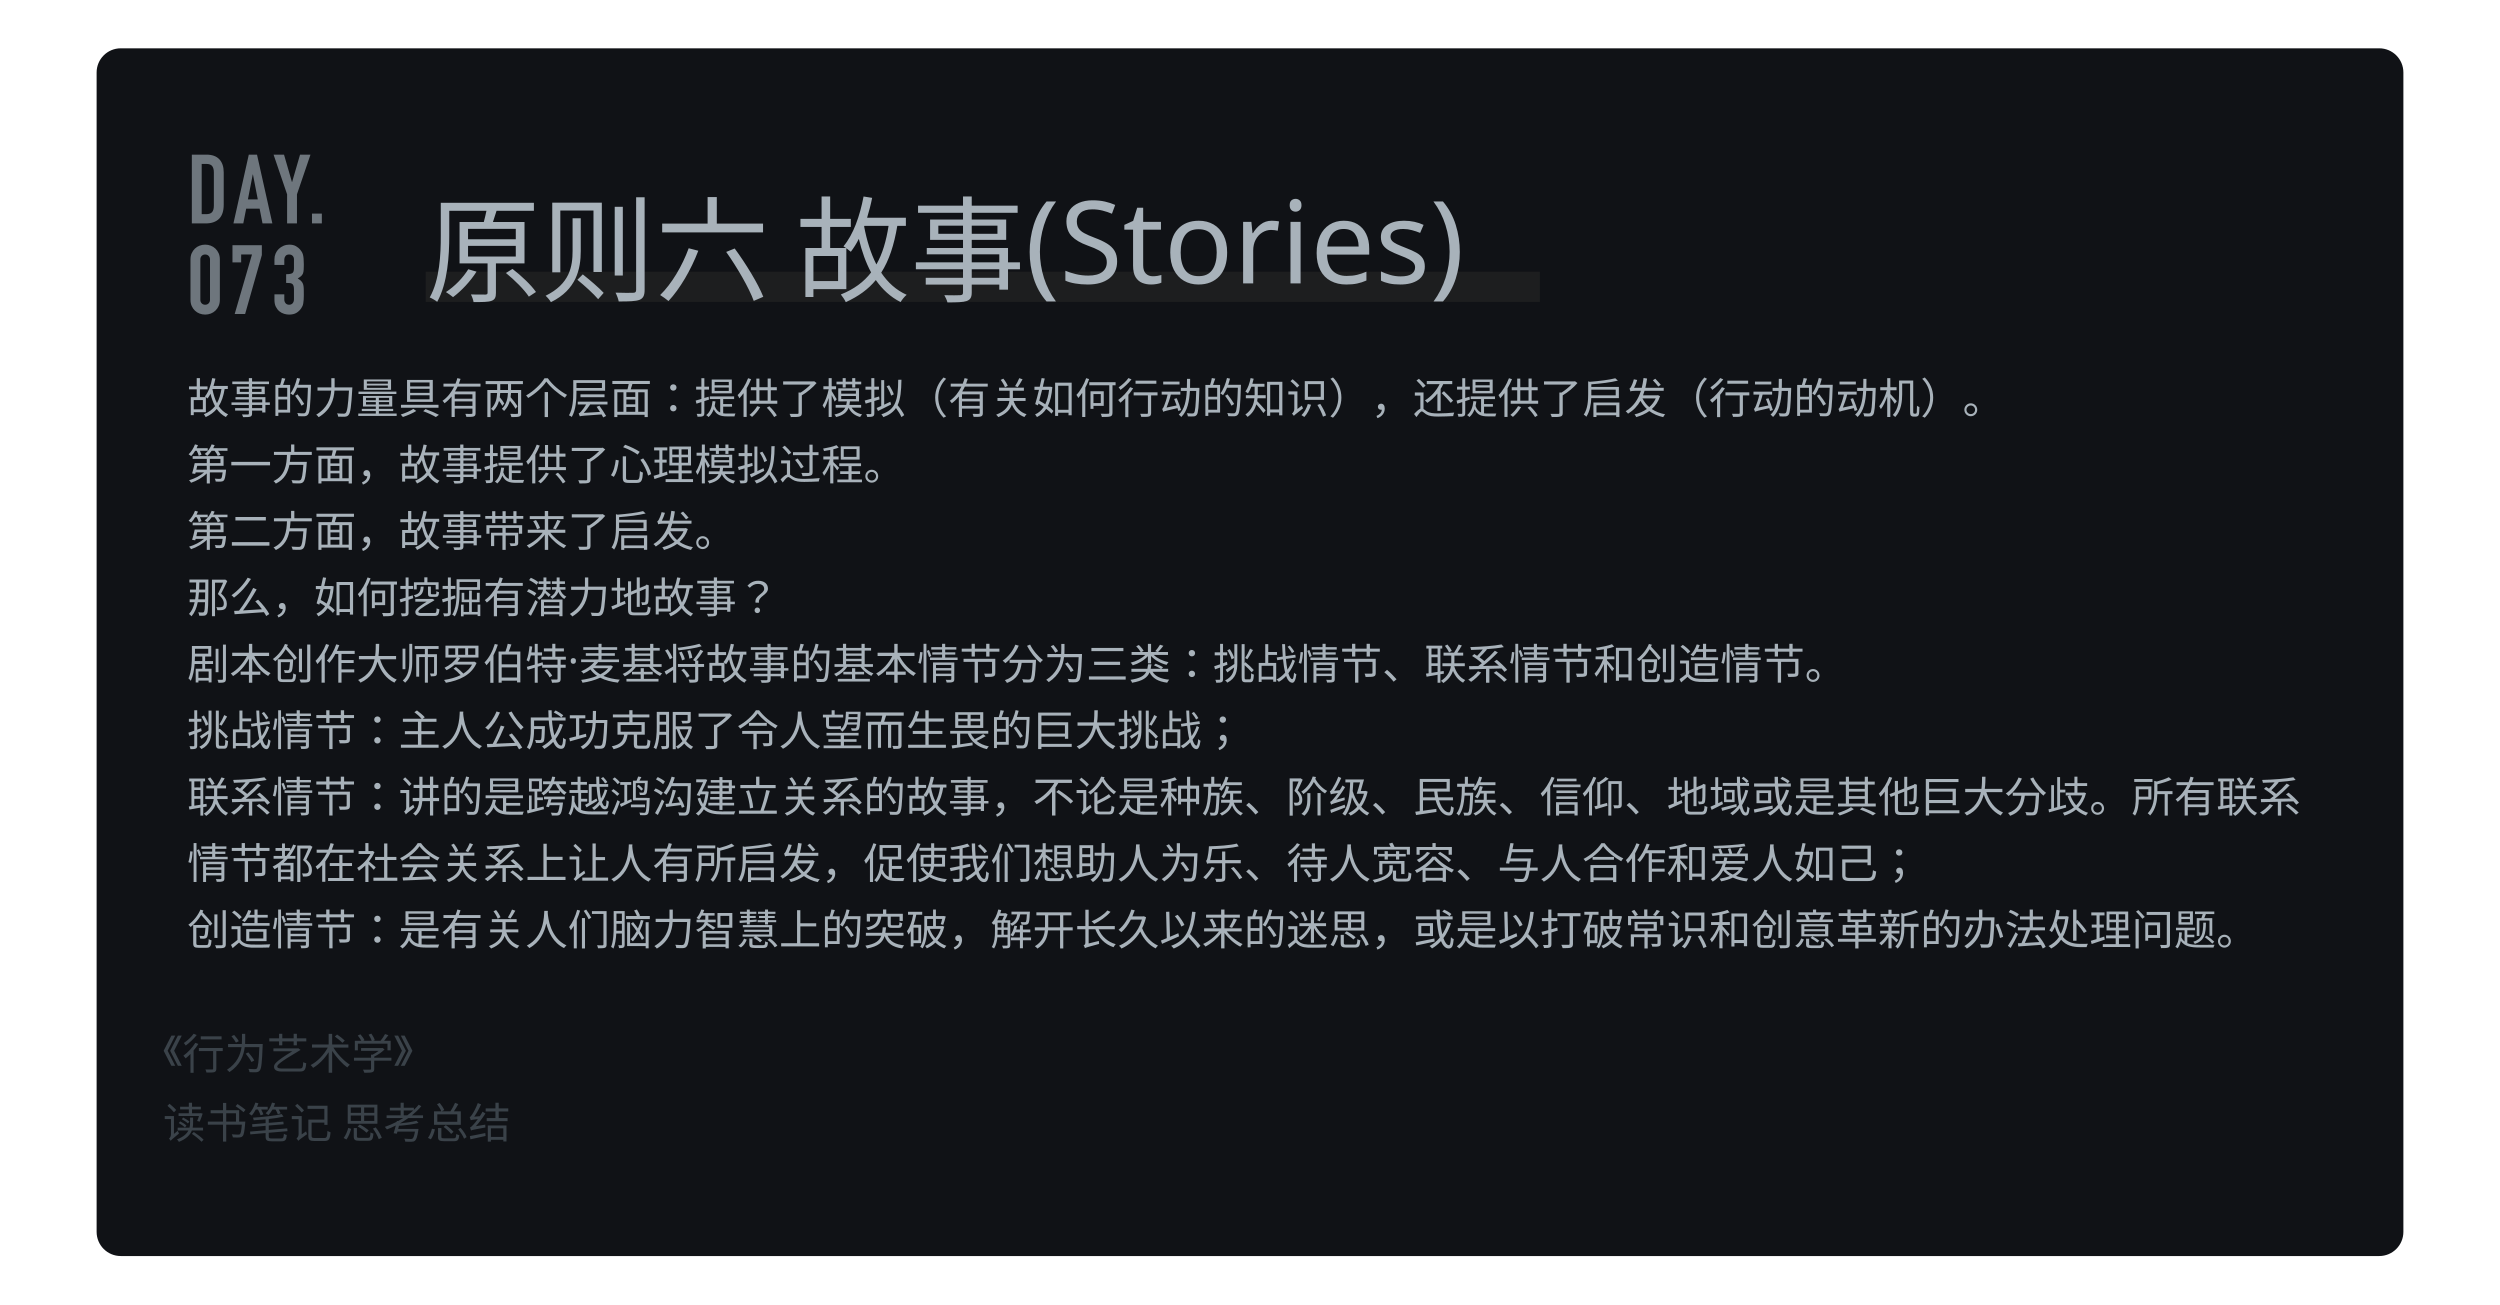
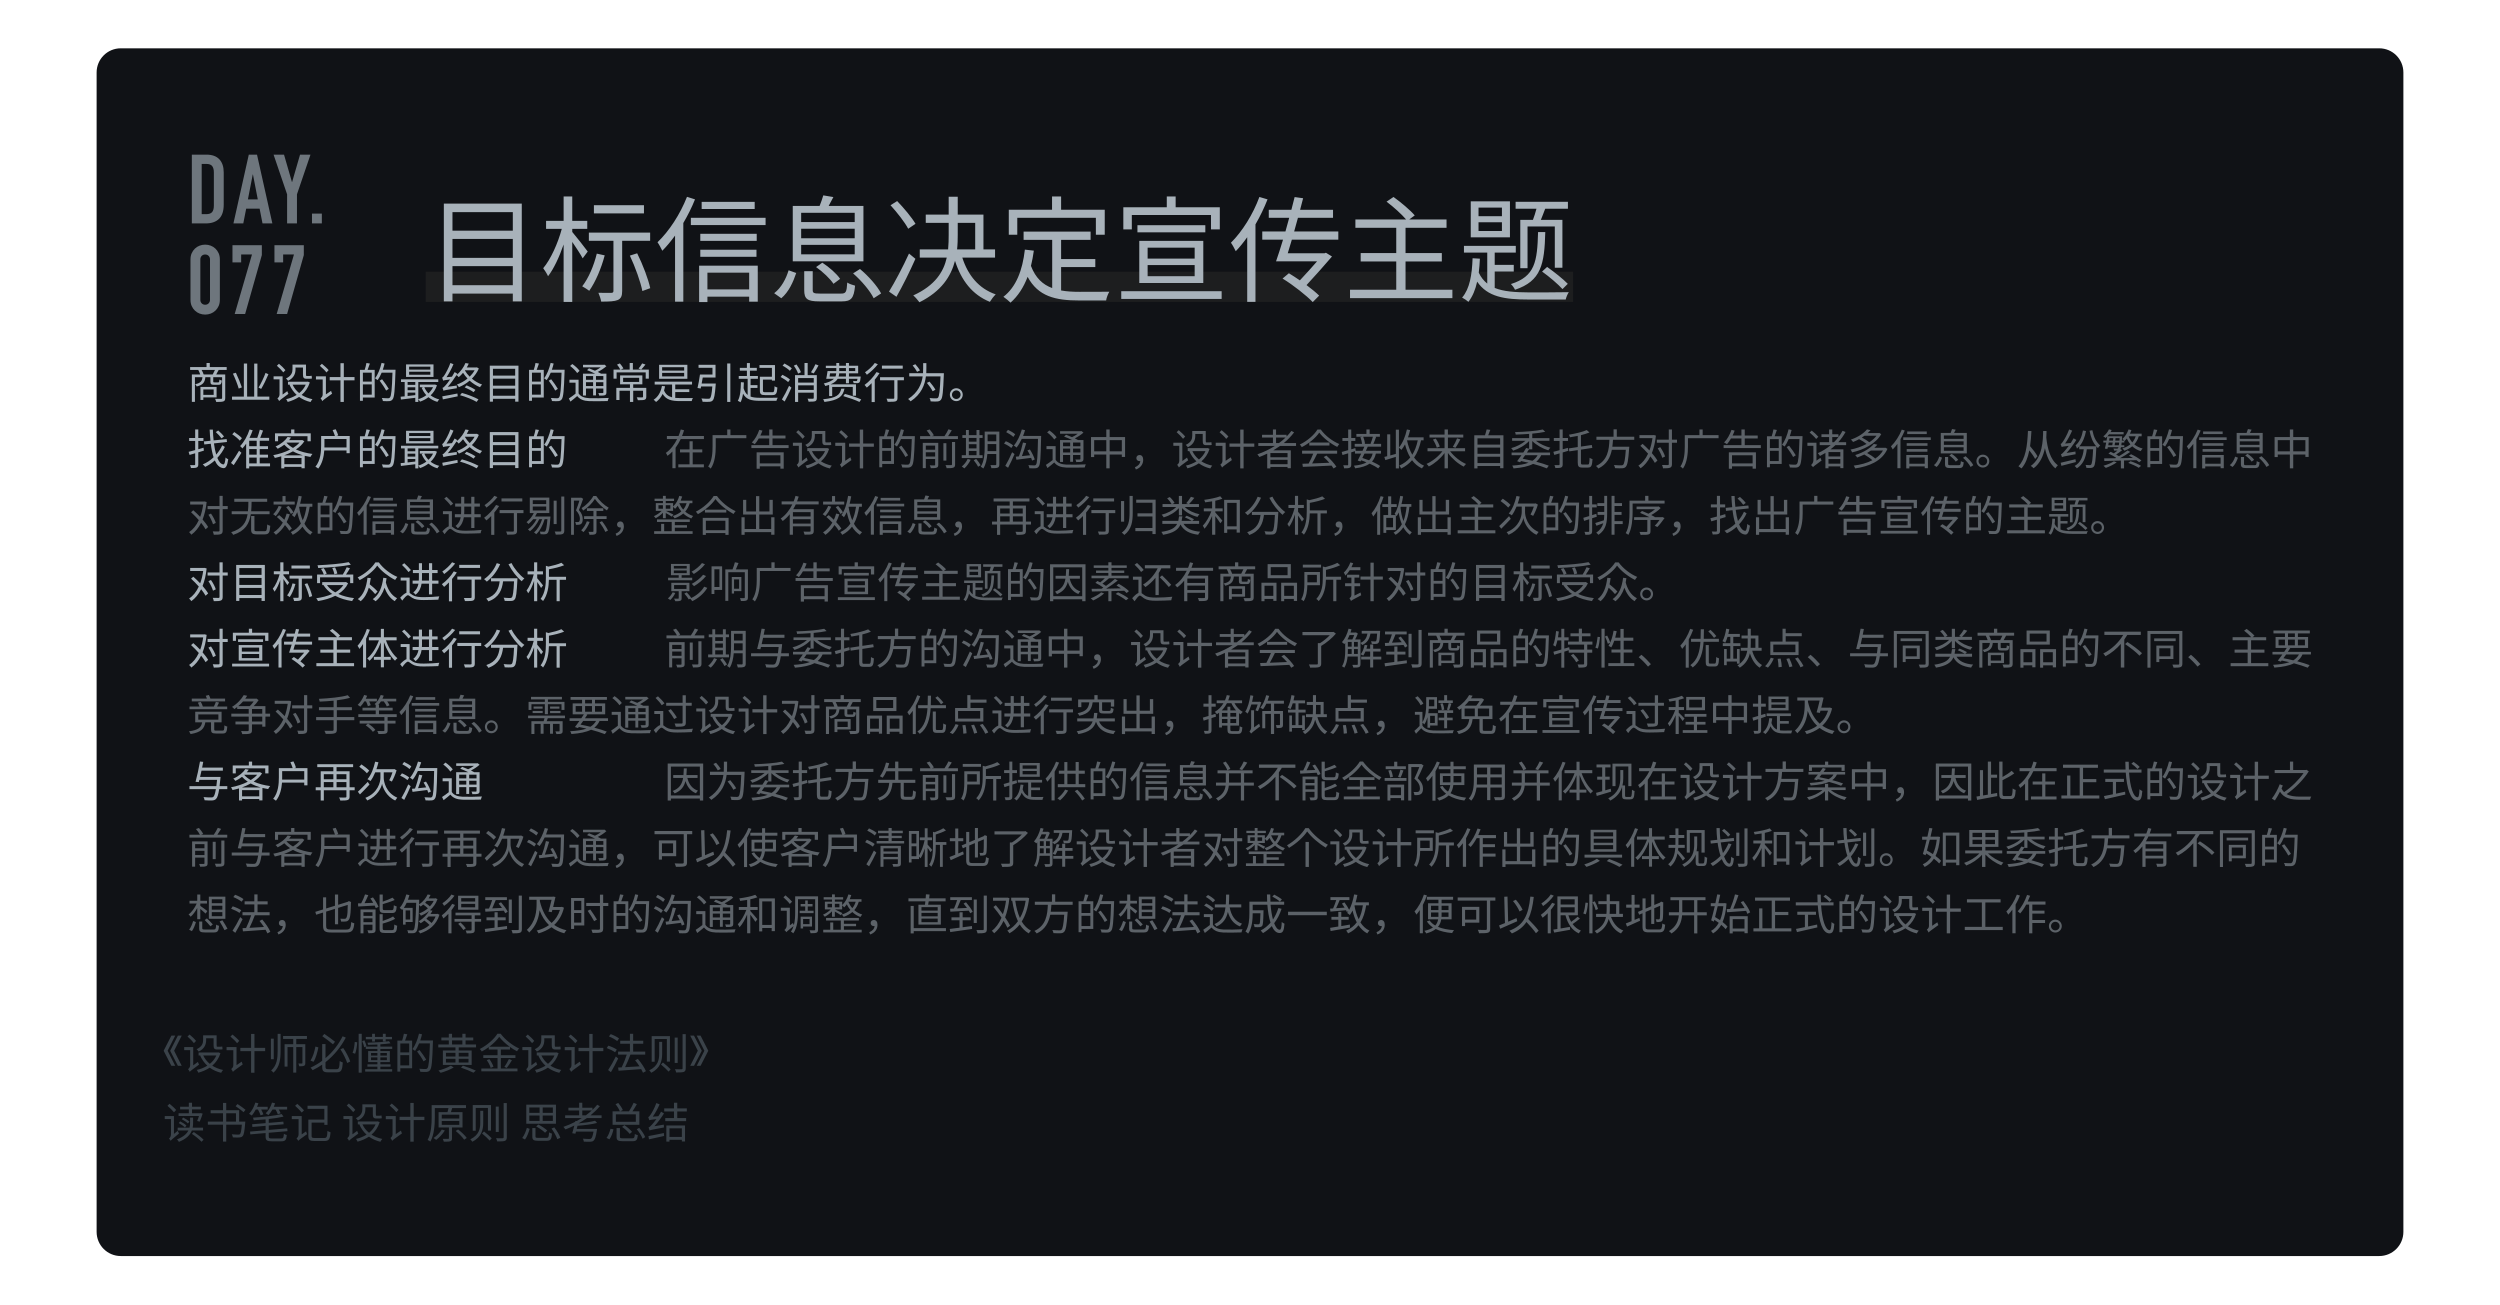
<svg xmlns="http://www.w3.org/2000/svg" width="828px" height="432px" viewBox="0 0 828 432" version="1.1">
-   <g id="73" stroke="none" stroke-width="1" fill="none" fill-rule="evenodd">
+   <g id="77" stroke="none" stroke-width="1" fill="none" fill-rule="evenodd">
    <g id="编组" transform="translate(32, 16)">
      <rect id="矩形" fill="#101216" x="0" y="0" width="764" height="400" rx="8" />
-       <path d="M31.536,58 L31.536,35.216 L36.368,35.216 C38.245,35.216 39.669,35.728 40.64,36.752 C41.611,37.776 42.096,39.227 42.096,41.104 L42.096,51.76 C42.096,53.893 41.579,55.467 40.544,56.48 C39.509,57.493 38.021,58 36.08,58 L31.536,58 Z M34.8,38.288 L34.8,54.928 L36.304,54.928 C37.221,54.928 37.872,54.699 38.256,54.24 C38.64,53.781 38.832,53.061 38.832,52.08 L38.832,41.104 C38.832,40.208 38.651,39.515 38.288,39.024 C37.925,38.533 37.264,38.288 36.304,38.288 L34.8,38.288 Z M53.376,50.032 L51.776,41.776 L51.712,41.776 L50.112,50.032 L53.376,50.032 Z M45.312,58 L50.4,35.216 L53.12,35.216 L58.208,58 L54.944,58 L53.984,53.104 L49.536,53.104 L48.576,58 L45.312,58 Z M63.088,58 L63.088,48.368 L58.608,35.216 L62.064,35.216 L64.688,44.272 L64.752,44.272 L67.376,35.216 L70.832,35.216 L66.352,48.368 L66.352,58 L63.088,58 Z M71.328,58 L71.328,54.736 L74.592,54.736 L74.592,58 L71.328,58 Z M31.088,69.92 C31.088,69.152 31.221,68.469 31.488,67.872 C31.755,67.275 32.112,66.763 32.56,66.336 C33.008,65.909 33.525,65.584 34.112,65.36 C34.699,65.136 35.312,65.024 35.952,65.024 C36.592,65.024 37.205,65.136 37.792,65.36 C38.379,65.584 38.896,65.909 39.344,66.336 C39.792,66.763 40.149,67.275 40.416,67.872 C40.683,68.469 40.816,69.152 40.816,69.92 L40.816,83.296 C40.816,84.064 40.683,84.747 40.416,85.344 C40.149,85.941 39.792,86.453 39.344,86.88 C38.896,87.307 38.379,87.632 37.792,87.856 C37.205,88.08 36.592,88.192 35.952,88.192 C35.312,88.192 34.699,88.08 34.112,87.856 C33.525,87.632 33.008,87.307 32.56,86.88 C32.112,86.453 31.755,85.941 31.488,85.344 C31.221,84.747 31.088,84.064 31.088,83.296 L31.088,69.92 Z M34.352,83.296 C34.352,83.765 34.501,84.155 34.8,84.464 C35.099,84.773 35.483,84.928 35.952,84.928 C36.421,84.928 36.805,84.773 37.104,84.464 C37.403,84.155 37.552,83.765 37.552,83.296 L37.552,69.92 C37.552,69.451 37.403,69.061 37.104,68.752 C36.805,68.443 36.421,68.288 35.952,68.288 C35.483,68.288 35.099,68.443 34.8,68.752 C34.501,69.061 34.352,69.451 34.352,69.92 L34.352,83.296 Z M45.728,88 L51.456,68.288 L47.872,68.288 L47.872,70.912 L44.992,70.912 L44.992,65.216 L54.72,65.216 L54.72,68.48 L49.184,88 L45.728,88 Z M62.768,74.816 C63.749,74.816 64.427,74.699 64.8,74.464 C65.173,74.229 65.36,73.685 65.36,72.832 L65.36,69.888 C65.36,69.419 65.216,69.035 64.928,68.736 C64.64,68.437 64.251,68.288 63.76,68.288 C63.184,68.288 62.773,68.469 62.528,68.832 C62.283,69.195 62.16,69.547 62.16,69.888 L62.16,71.744 L58.896,71.744 L58.896,69.856 C58.896,69.195 59.024,68.565 59.28,67.968 C59.536,67.371 59.888,66.859 60.336,66.432 C60.784,66.005 61.307,65.664 61.904,65.408 C62.501,65.152 63.141,65.024 63.824,65.024 C64.72,65.024 65.461,65.2 66.048,65.552 C66.635,65.904 67.077,66.261 67.376,66.624 C67.589,66.88 67.776,67.136 67.936,67.392 C68.096,67.648 68.229,67.957 68.336,68.32 C68.528,69.024 68.624,70.069 68.624,71.456 L68.62,72.096 C68.614,72.599 68.599,73.026 68.576,73.376 C68.544,73.867 68.464,74.272 68.336,74.592 C68.187,74.933 67.979,75.221 67.712,75.456 C67.445,75.691 67.077,75.947 66.608,76.224 C67.12,76.544 67.509,76.843 67.776,77.12 C68.043,77.397 68.24,77.717 68.368,78.08 C68.496,78.464 68.571,78.917 68.592,79.44 L68.608,79.923 C68.619,80.355 68.624,80.861 68.624,81.44 L68.62,82.049 C68.614,82.53 68.599,82.946 68.576,83.296 C68.544,83.787 68.496,84.192 68.432,84.512 C68.368,84.853 68.283,85.141 68.176,85.376 C68.069,85.611 67.931,85.856 67.76,86.112 C67.355,86.709 66.837,87.205 66.208,87.6 C65.579,87.995 64.752,88.192 63.728,88.192 C63.216,88.192 62.672,88.107 62.096,87.936 C61.52,87.765 60.997,87.488 60.528,87.104 C60.059,86.72 59.669,86.219 59.36,85.6 C59.051,84.981 58.896,84.224 58.896,83.328 L58.896,81.472 L62.16,81.472 L62.16,83.168 C62.16,83.68 62.304,84.101 62.592,84.432 C62.88,84.763 63.269,84.928 63.76,84.928 C64.251,84.928 64.64,84.763 64.928,84.432 C65.216,84.101 65.36,83.659 65.36,83.104 L65.36,79.84 C65.36,78.944 65.189,78.357 64.848,78.08 C64.656,77.909 64.395,77.803 64.064,77.76 C63.733,77.717 63.301,77.696 62.768,77.696 L62.768,74.816 Z" id="DAY.073" fill="#6E767D" fill-rule="nonzero" />
+       <path d="M31.536,58 L31.536,35.216 L36.368,35.216 C38.245,35.216 39.669,35.728 40.64,36.752 C41.611,37.776 42.096,39.227 42.096,41.104 L42.096,51.76 C42.096,53.893 41.579,55.467 40.544,56.48 C39.509,57.493 38.021,58 36.08,58 L31.536,58 Z M34.8,38.288 L34.8,54.928 L36.304,54.928 C37.221,54.928 37.872,54.699 38.256,54.24 C38.64,53.781 38.832,53.061 38.832,52.08 L38.832,41.104 C38.832,40.208 38.651,39.515 38.288,39.024 C37.925,38.533 37.264,38.288 36.304,38.288 L34.8,38.288 Z M53.376,50.032 L51.776,41.776 L51.712,41.776 L50.112,50.032 L53.376,50.032 Z M45.312,58 L50.4,35.216 L53.12,35.216 L58.208,58 L54.944,58 L53.984,53.104 L49.536,53.104 L48.576,58 L45.312,58 Z M63.088,58 L63.088,48.368 L58.608,35.216 L62.064,35.216 L64.688,44.272 L64.752,44.272 L67.376,35.216 L70.832,35.216 L66.352,48.368 L66.352,58 L63.088,58 Z M71.328,58 L71.328,54.736 L74.592,54.736 L74.592,58 L71.328,58 Z M31.088,69.92 C31.088,69.152 31.221,68.469 31.488,67.872 C31.755,67.275 32.112,66.763 32.56,66.336 C33.008,65.909 33.525,65.584 34.112,65.36 C34.699,65.136 35.312,65.024 35.952,65.024 C36.592,65.024 37.205,65.136 37.792,65.36 C38.379,65.584 38.896,65.909 39.344,66.336 C39.792,66.763 40.149,67.275 40.416,67.872 C40.683,68.469 40.816,69.152 40.816,69.92 L40.816,83.296 C40.816,84.064 40.683,84.747 40.416,85.344 C40.149,85.941 39.792,86.453 39.344,86.88 C38.896,87.307 38.379,87.632 37.792,87.856 C37.205,88.08 36.592,88.192 35.952,88.192 C35.312,88.192 34.699,88.08 34.112,87.856 C33.525,87.632 33.008,87.307 32.56,86.88 C32.112,86.453 31.755,85.941 31.488,85.344 C31.221,84.747 31.088,84.064 31.088,83.296 L31.088,69.92 Z M34.352,83.296 C34.352,83.765 34.501,84.155 34.8,84.464 C35.099,84.773 35.483,84.928 35.952,84.928 C36.421,84.928 36.805,84.773 37.104,84.464 C37.403,84.155 37.552,83.765 37.552,83.296 L37.552,69.92 C37.552,69.451 37.403,69.061 37.104,68.752 C36.805,68.443 36.421,68.288 35.952,68.288 C35.483,68.288 35.099,68.443 34.8,68.752 C34.501,69.061 34.352,69.451 34.352,69.92 L34.352,83.296 Z M45.728,88 L51.456,68.288 L47.872,68.288 L47.872,70.912 L44.992,70.912 L44.992,65.216 L54.72,65.216 L54.72,68.48 L49.184,88 L45.728,88 Z M59.632,88 L65.36,68.288 L61.776,68.288 L61.776,70.912 L58.896,70.912 L58.896,65.216 L68.624,65.216 L68.624,68.48 L63.088,88 L59.632,88 Z" id="DAY.077" fill="#6E767D" fill-rule="nonzero" />
    </g>
-     <rect id="矩形" fill="#1D1E1F" x="141" y="90" width="369" height="10" />
-     <text id="原则六-故事(Stories)" font-family="PingFangSC-Semibold, PingFang SC" font-size="38" font-weight="500" line-spacing="38" fill="#A8B2BA">
-       <tspan x="141" y="97">原则六  故事(Stories)</tspan>
+     <rect id="矩形" fill="#1D1E1F" x="141" y="90" width="380" height="10" />
+     <text id="目标信息决定宣传主题" font-family="PingFangSC-Semibold, PingFang SC" font-size="38" font-weight="500" line-spacing="38" fill="#A8B2BA">
+       <tspan x="141" y="97">目标信息决定宣传主题</tspan>
    </text>
-     <text id="故事的力量具有两个层面：提供了模拟（有关" font-family="PingFangSC-Regular, PingFang SC" font-size="14" font-weight="normal" line-spacing="22" fill="#A8B2BA">
-       <tspan x="62" y="137">故事的力量具有两个层面：提供了模拟（有关如何行动的知识），还提供了启发（行动的动机）。</tspan>
-       <tspan x="62" y="159">第一方面，故事提供了心理模拟过程。</tspan>
-       <tspan x="62" y="181">第二方面，故事带来了启发。</tspan>
-       <tspan x="62" y="203">那么，如何挖掘有潜力地故事？</tspan>
-       <tspan x="62" y="225">剧本创作大师罗伯特·麦基将故事的基本情节分为三类：挑战情节、联系情节和创造情节。</tspan>
-       <tspan x="62" y="247">挑战情节：主人公成功克服了令人望而生畏的巨大挑战；</tspan>
-       <tspan x="62" y="269">联系情节：讲的是跨越鸿沟建立关系的故事，不论是种族、阶级、民族、信仰、地域或是其他巨大分歧。所有联系</tspan>
-       <tspan x="62" y="291">情节都在社会关系上让人有所启发，促使我们想助人为乐、待人宽容、与人合作和爱人如己；</tspan>
-       <tspan x="62" y="313">创造情节：是有关人们脑力智慧上的突破，解开长久以来的迷思，或是以打破常识和创意革新的办法处理问题。</tspan>
+     <text id="商业设计的最终目的通常是引起消费行为。" font-family="PingFangSC-Regular, PingFang SC" font-size="14" font-weight="normal" line-spacing="22" fill="#A8B2BA">
+       <tspan x="62" y="132">商业设计的最终目的通常是引起消费行为。</tspan>
+       <tspan x="62" y="154">找准客户的最终目的    </tspan>
+       <tspan x="220" y="154" fill-opacity="0.5">在广告设计的前期沟通中，设计者会接收来自委托方对广告的诸多信息。从纷繁的信息中</tspan>
+       <tspan x="62" y="176" fill-opacity="0.5">对无效的信息进行剔除，整合出有效信息，再进行归类和分析，做出主次的排序，找出广告宣传的主题。</tspan>
+       <tspan x="62" y="198">对目标受众进行分析       </tspan>
+       <tspan x="220.634" y="198" fill-opacity="0.5">影响广告宣传主题的因素还有商品所针对的目标受众。</tspan>
+       <tspan x="556.634" y="198" />
+       <tspan x="62" y="220">对宣传主体进行分析     </tspan>
+       <tspan x="220" y="220" fill-opacity="0.5">前期与委托方的沟通中，设计者会了解到商品的特性、优缺点、与同类商品的不同、主要</tspan>
+       <tspan x="62" y="242" fill-opacity="0.5">竞争对手等信息。需要通过设计对商品优点进行突出，掩饰缺点，避免在宣传过程中提及。</tspan>
+       <tspan x="622" y="242" />
+       <tspan x="62" y="264">与客户再次沟通          </tspan>
+       <tspan x="220" y="264" fill-opacity="0.5">因为委托方先前所提供的信息并不能全部使用并体现在设计方案中，因此在正式的设计之</tspan>
+       <tspan x="62" y="286" fill-opacity="0.5">前与客户进行再次沟通，可以使客户清晰地了解设计者对整个设计所作出的具体规划和计划。如果委托方有不同的</tspan>
+       <tspan x="62" y="308" fill-opacity="0.5">想法，也能够得到及时的沟通和调整，直到双方的想法达成一致，便可以很快地开始正式的设计工作。</tspan>
    </text>
-     <text id="《行为艺术学》-读书笔记-思考总结" font-family="PingFangSC-Regular, PingFang SC" font-size="14" font-weight="normal" line-spacing="24" fill="#3A4249">
-       <tspan x="54" y="353">《行为艺术学》     </tspan>
-       <tspan x="54" y="377">  读书笔记 思考总结</tspan>
+     <text id="《设计师必懂的黄金设计法则》-读书笔记" font-family="PingFangSC-Regular, PingFang SC" font-size="14" font-weight="normal" line-spacing="24" fill="#3A4249">
+       <tspan x="54" y="353">《设计师必懂的黄金设计法则》     </tspan>
+       <tspan x="54" y="377">  读书笔记 设计原则 思考总结</tspan>
    </text>
  </g>
</svg>
